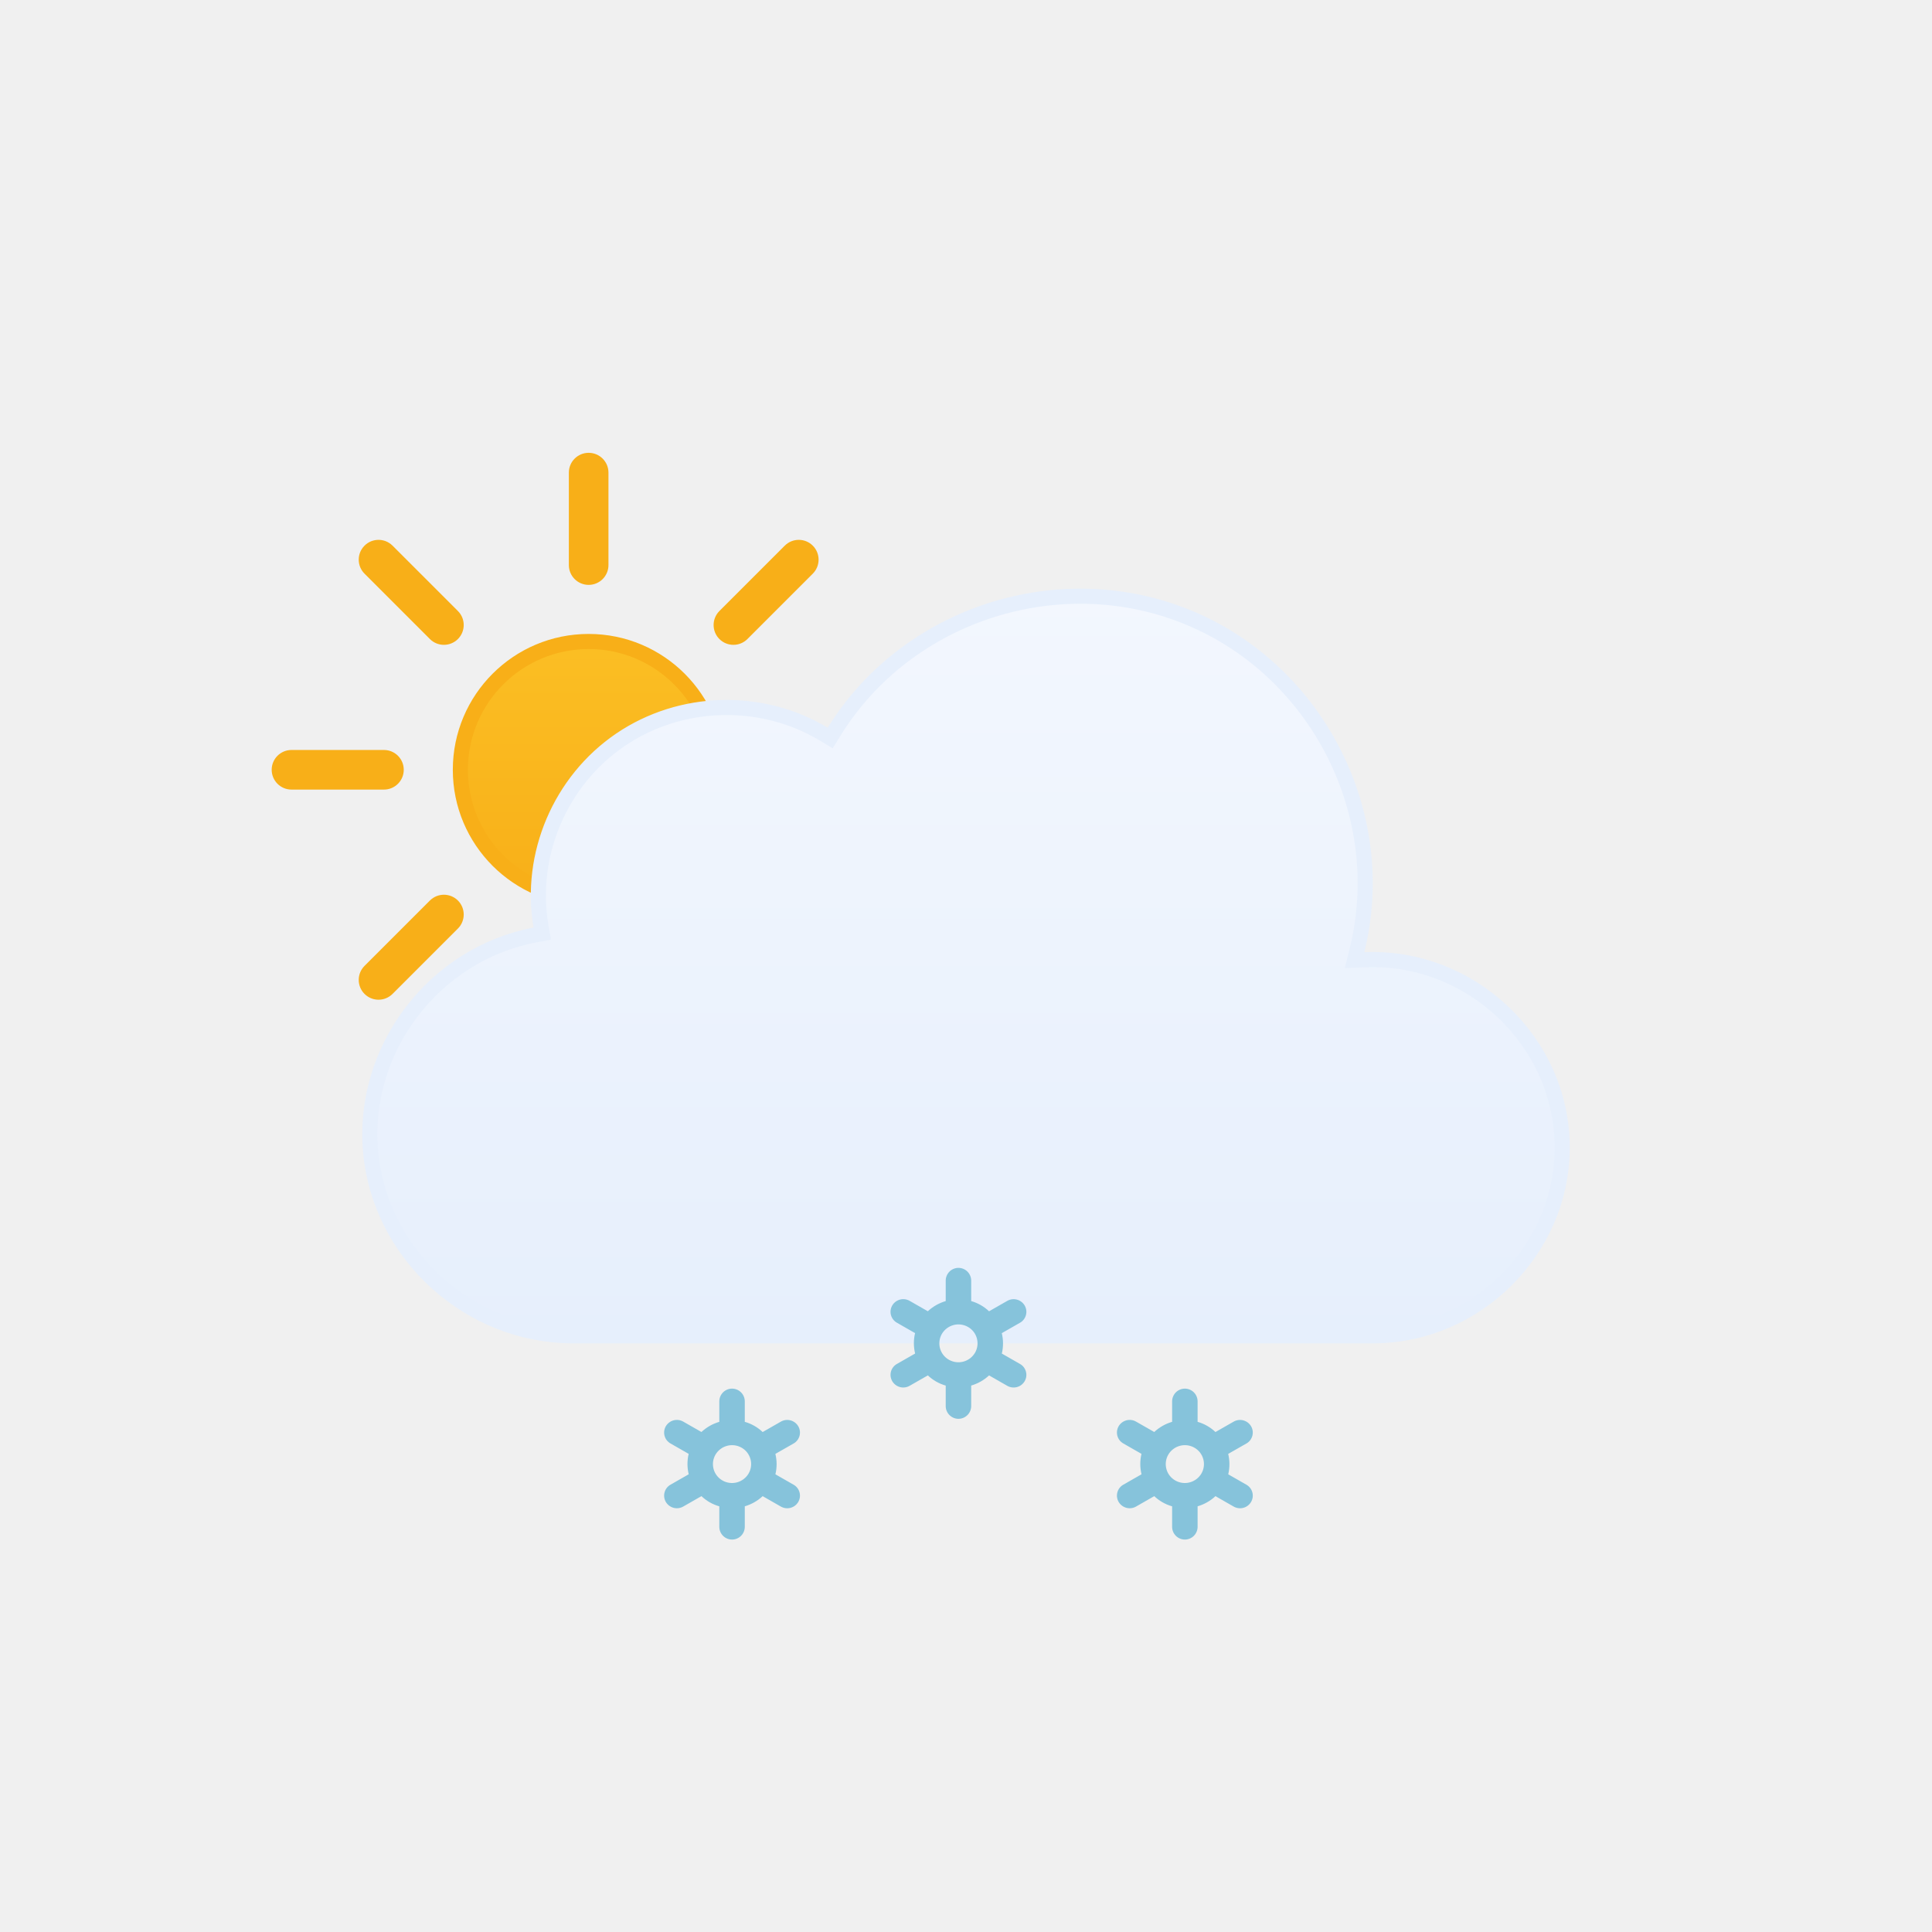
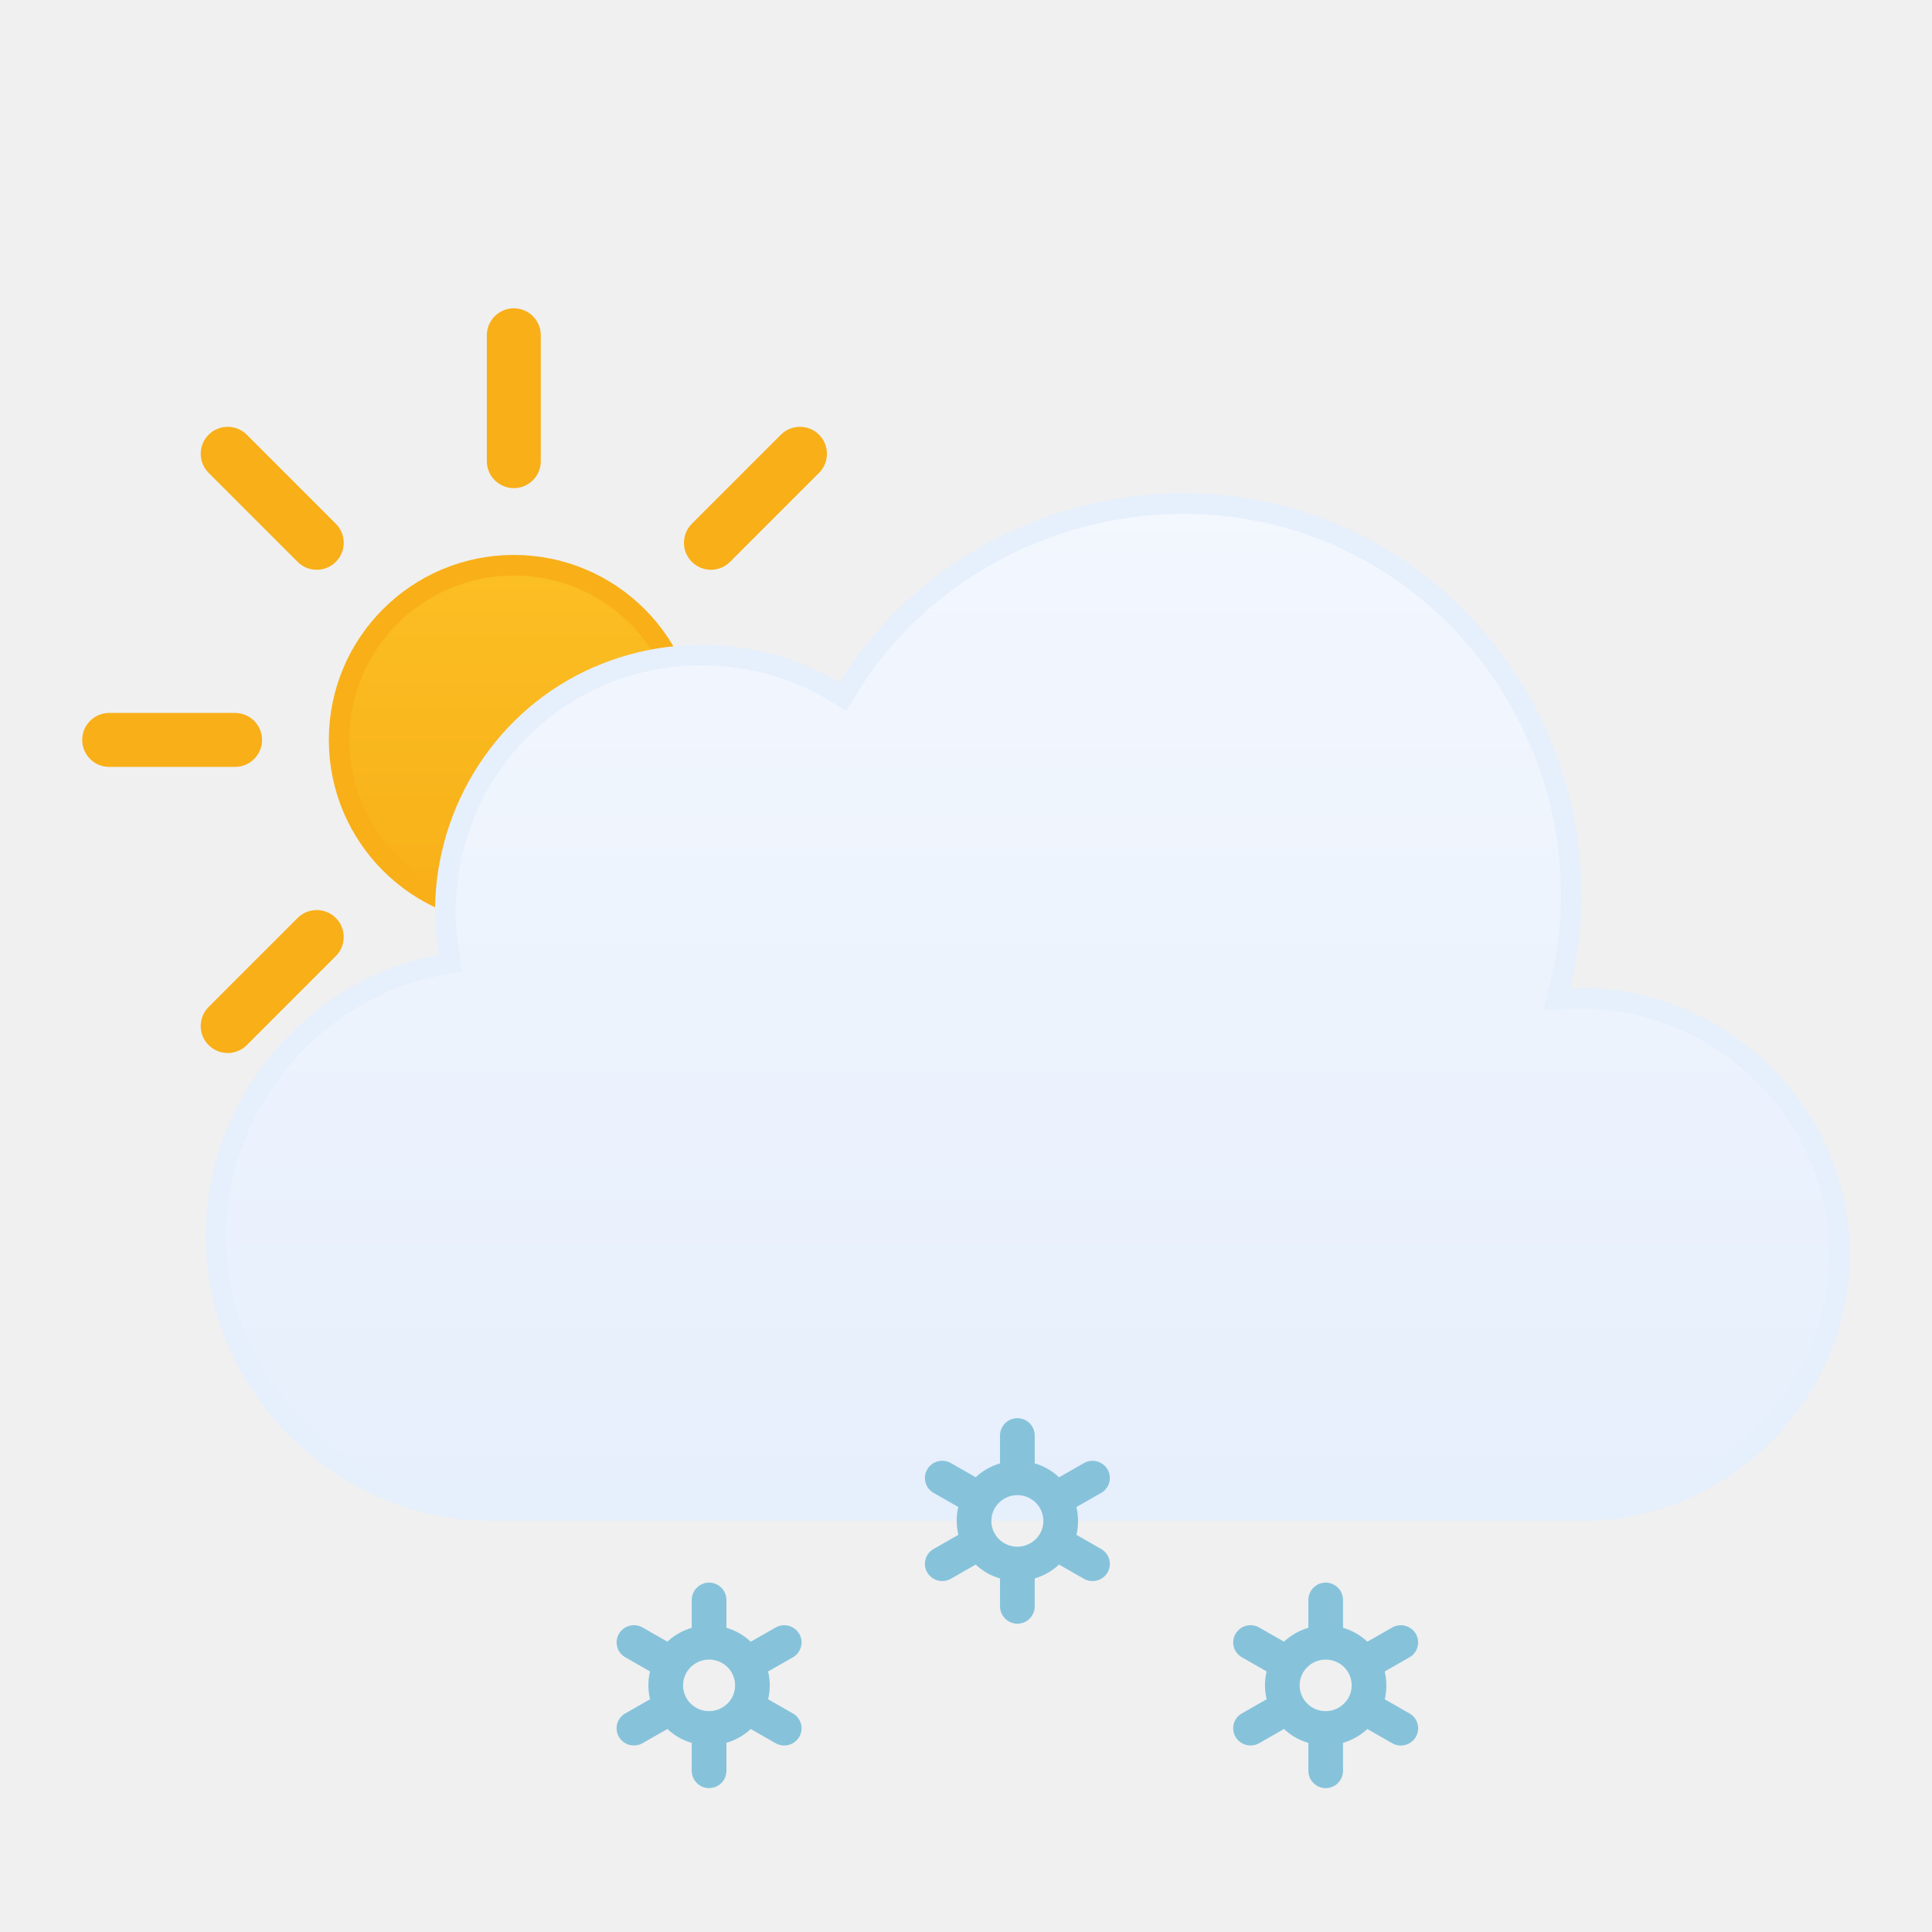
- <svg xmlns="http://www.w3.org/2000/svg" viewBox="0 0 128 128" fill="none">
+ <svg xmlns="http://www.w3.org/2000/svg" viewBox="14 15 94 94" fill="none">
  <g id="partly-cloudy-day-snow" clip-path="url(#clip0_1858_8863)">
    <g id="Sky">
      <g id="Sun">
        <circle id="Core" cx="39" cy="51" r="8.5" fill="url(#paint0_linear_1858_8863)" stroke="#F8AF18" />
        <g id="Rays">
          <path d="M37.688 31.312C37.688 30.588 38.275 30 39 30C39.725 30 40.312 30.588 40.312 31.312V37.438C40.312 38.162 39.725 38.75 39 38.75C38.275 38.75 37.688 38.162 37.688 37.438V31.312Z" fill="#F8AF18" />
          <path d="M51.993 36.151C52.506 35.638 53.337 35.638 53.849 36.151C54.362 36.663 54.362 37.494 53.849 38.007L49.518 42.338C49.006 42.85 48.175 42.85 47.662 42.338C47.15 41.825 47.15 40.994 47.662 40.482L51.993 36.151Z" fill="#F8AF18" />
          <path d="M58.688 49.688C59.412 49.688 60 50.275 60 51C60 51.725 59.412 52.312 58.688 52.312H52.562C51.838 52.312 51.25 51.725 51.25 51C51.25 50.275 51.838 49.688 52.562 49.688H58.688Z" fill="#F8AF18" />
          <path d="M53.849 63.993C54.362 64.506 54.362 65.337 53.849 65.849C53.337 66.362 52.506 66.362 51.993 65.849L47.662 61.518C47.15 61.006 47.15 60.175 47.662 59.662C48.175 59.15 49.006 59.15 49.518 59.662L53.849 63.993Z" fill="#F8AF18" />
          <path d="M37.688 64.562C37.688 63.838 38.275 63.25 39 63.25C39.725 63.25 40.312 63.838 40.312 64.562V70.688C40.312 71.412 39.725 72 39 72C38.275 72 37.688 71.412 37.688 70.688V64.562Z" fill="#F8AF18" />
          <path d="M28.482 59.662C28.994 59.15 29.825 59.15 30.338 59.662C30.851 60.175 30.851 61.006 30.338 61.518L26.007 65.849C25.494 66.362 24.663 66.362 24.151 65.849C23.638 65.337 23.638 64.506 24.151 63.993L28.482 59.662Z" fill="#F8AF18" />
          <path d="M25.438 49.688C26.162 49.688 26.75 50.275 26.75 51C26.75 51.725 26.162 52.312 25.438 52.312H19.312C18.588 52.312 18 51.725 18 51C18 50.275 18.588 49.688 19.312 49.688H25.438Z" fill="#F8AF18" />
          <path d="M30.338 40.482C30.851 40.994 30.851 41.825 30.338 42.338C29.825 42.85 28.994 42.85 28.482 42.338L24.151 38.007C23.638 37.494 23.638 36.663 24.151 36.151C24.663 35.638 25.494 35.638 26.007 36.151L30.338 40.482Z" fill="#F8AF18" />
        </g>
      </g>
      <g id="Clouds">
        <g id="Cloud">
          <path id="Cloud_2" d="M55.262 48.475C60.123 40.611 70.297 37.38 78.815 40.943C87.321 44.502 92.138 54.003 89.903 62.965L89.742 63.614L90.411 63.585C97.42 63.279 103.5 68.992 103.5 76.028C103.5 82.84 97.772 88.5 90.977 88.5H37.954C31.128 88.502 25.203 83.171 24.559 76.36C23.916 69.552 28.737 63.212 35.443 61.945L35.926 61.853L35.842 61.369C35.026 56.624 37.126 51.717 41.105 49.013C45.095 46.301 50.446 46.154 54.58 48.64L55.003 48.895L55.262 48.475Z" fill="url(#paint1_linear_1858_8863)" stroke="#E6EFFC" stroke-miterlimit="10" />
        </g>
      </g>
    </g>
    <g id="Precipitation">
      <g id="Snowflakes">
        <path id="Snowflake 1" d="M52.578 90.366L51.373 89.677C51.479 89.233 51.479 88.769 51.371 88.324L52.578 87.635C52.674 87.581 52.758 87.508 52.825 87.421C52.893 87.334 52.942 87.235 52.971 87.128C53 87.022 53.007 86.911 52.993 86.802C52.978 86.693 52.942 86.588 52.887 86.493C52.773 86.3 52.589 86.16 52.373 86.103C52.157 86.045 51.928 86.075 51.734 86.187L50.528 86.876C50.193 86.559 49.787 86.326 49.344 86.2V84.82C49.337 84.6 49.245 84.392 49.087 84.239C48.93 84.086 48.719 84 48.5 84C48.281 84 48.07 84.086 47.912 84.239C47.755 84.392 47.663 84.6 47.656 84.82V86.2C47.214 86.329 46.808 86.56 46.471 86.874L45.266 86.185C45.072 86.074 44.843 86.044 44.627 86.101C44.411 86.159 44.227 86.299 44.113 86.491C44.058 86.586 44.022 86.692 44.007 86.801C43.993 86.91 44 87.021 44.029 87.127C44.057 87.233 44.107 87.333 44.175 87.42C44.242 87.507 44.326 87.579 44.422 87.633L45.626 88.322C45.52 88.767 45.521 89.231 45.629 89.675L44.422 90.365C44.326 90.419 44.242 90.491 44.175 90.578C44.107 90.665 44.057 90.764 44.029 90.871C44 90.977 43.993 91.088 44.007 91.197C44.022 91.306 44.058 91.412 44.113 91.507C44.227 91.699 44.411 91.839 44.627 91.897C44.843 91.954 45.072 91.924 45.266 91.813L46.472 91.123C46.806 91.441 47.213 91.673 47.656 91.798V93.18C47.663 93.4 47.755 93.608 47.913 93.761C48.07 93.914 48.281 94 48.5 94C48.719 94 48.93 93.914 49.088 93.761C49.245 93.608 49.337 93.4 49.344 93.18V91.797C49.785 91.668 50.191 91.438 50.528 91.124L51.734 91.814C51.928 91.925 52.157 91.955 52.373 91.898C52.589 91.841 52.773 91.701 52.887 91.508C52.942 91.413 52.978 91.308 52.993 91.198C53.007 91.089 53 90.978 52.971 90.872C52.942 90.766 52.893 90.666 52.825 90.579C52.758 90.493 52.674 90.42 52.578 90.366ZM47.866 90.086C47.723 90.005 47.597 89.896 47.496 89.766C47.394 89.635 47.32 89.486 47.277 89.327C47.234 89.167 47.223 89.001 47.244 88.837C47.266 88.673 47.32 88.515 47.403 88.372C47.574 88.084 47.85 87.874 48.174 87.788C48.497 87.702 48.841 87.747 49.132 87.913C49.276 87.994 49.402 88.103 49.503 88.233C49.604 88.364 49.678 88.513 49.721 88.672C49.764 88.832 49.776 88.998 49.754 89.162C49.733 89.326 49.679 89.484 49.596 89.626C49.425 89.915 49.148 90.125 48.825 90.211C48.501 90.297 48.157 90.252 47.866 90.087V90.086Z" fill="#86C3DB" transform="translate(0, 8)" />
        <path id="Snowflake 2" d="M67.578 90.366L66.374 89.677C66.479 89.233 66.479 88.769 66.371 88.324L67.578 87.635C67.674 87.581 67.758 87.508 67.825 87.421C67.893 87.334 67.942 87.235 67.971 87.128C68 87.022 68.007 86.911 67.993 86.802C67.978 86.693 67.942 86.588 67.887 86.493C67.773 86.3 67.589 86.16 67.373 86.103C67.157 86.045 66.928 86.075 66.734 86.187L65.528 86.876C65.193 86.559 64.787 86.326 64.344 86.2V84.82C64.337 84.6 64.245 84.392 64.088 84.239C63.93 84.086 63.719 84 63.5 84C63.281 84 63.07 84.086 62.912 84.239C62.755 84.392 62.663 84.6 62.656 84.82V86.2C62.214 86.329 61.808 86.56 61.471 86.874L60.266 86.185C60.072 86.074 59.843 86.044 59.627 86.101C59.411 86.159 59.227 86.299 59.113 86.491C59.058 86.586 59.022 86.692 59.007 86.801C58.993 86.91 59 87.021 59.029 87.127C59.057 87.233 59.107 87.333 59.175 87.42C59.242 87.507 59.326 87.579 59.422 87.633L60.626 88.322C60.52 88.767 60.521 89.231 60.629 89.675L59.422 90.365C59.326 90.419 59.242 90.491 59.175 90.578C59.107 90.665 59.057 90.764 59.029 90.871C59 90.977 58.993 91.088 59.007 91.197C59.022 91.306 59.058 91.412 59.113 91.507C59.227 91.699 59.411 91.839 59.627 91.897C59.843 91.954 60.072 91.924 60.266 91.813L61.472 91.123C61.806 91.441 62.213 91.673 62.656 91.798V93.18C62.663 93.4 62.755 93.608 62.913 93.761C63.07 93.914 63.281 94 63.5 94C63.719 94 63.93 93.914 64.088 93.761C64.245 93.608 64.337 93.4 64.344 93.18V91.797C64.785 91.668 65.191 91.438 65.528 91.124L66.734 91.814C66.928 91.925 67.157 91.955 67.373 91.898C67.589 91.841 67.773 91.701 67.887 91.508C67.942 91.413 67.978 91.308 67.993 91.198C68.007 91.089 68 90.978 67.971 90.872C67.942 90.766 67.893 90.666 67.825 90.579C67.758 90.493 67.674 90.42 67.578 90.366ZM62.866 90.086C62.723 90.005 62.597 89.896 62.496 89.766C62.394 89.635 62.32 89.486 62.277 89.327C62.234 89.167 62.223 89.001 62.244 88.837C62.266 88.673 62.32 88.515 62.403 88.372C62.574 88.084 62.85 87.874 63.174 87.788C63.497 87.702 63.841 87.747 64.132 87.913C64.276 87.994 64.402 88.103 64.503 88.233C64.604 88.364 64.678 88.513 64.721 88.672C64.764 88.832 64.776 88.998 64.754 89.162C64.733 89.326 64.679 89.484 64.596 89.626C64.425 89.915 64.148 90.125 63.825 90.211C63.501 90.297 63.157 90.252 62.866 90.087V90.086Z" fill="#86C3DB" transform="translate(0, 0)" />
        <path id="Snowflake 3" d="M82.578 90.366L81.374 89.677C81.479 89.233 81.479 88.769 81.371 88.324L82.578 87.635C82.674 87.581 82.758 87.508 82.825 87.421C82.893 87.334 82.942 87.235 82.971 87.128C83 87.022 83.007 86.911 82.993 86.802C82.978 86.693 82.942 86.588 82.887 86.493C82.773 86.3 82.589 86.16 82.373 86.103C82.157 86.045 81.928 86.075 81.734 86.187L80.528 86.876C80.193 86.559 79.787 86.326 79.344 86.2V84.82C79.337 84.6 79.245 84.392 79.088 84.239C78.93 84.086 78.719 84 78.5 84C78.281 84 78.07 84.086 77.912 84.239C77.755 84.392 77.663 84.6 77.656 84.82V86.2C77.214 86.329 76.808 86.56 76.471 86.874L75.266 86.185C75.072 86.074 74.843 86.044 74.627 86.101C74.411 86.159 74.227 86.299 74.113 86.491C74.058 86.586 74.022 86.692 74.007 86.801C73.993 86.91 74 87.021 74.029 87.127C74.058 87.233 74.107 87.333 74.175 87.42C74.242 87.507 74.326 87.579 74.422 87.633L75.626 88.322C75.52 88.767 75.521 89.231 75.629 89.675L74.422 90.365C74.326 90.419 74.242 90.491 74.175 90.578C74.107 90.665 74.058 90.764 74.029 90.871C74 90.977 73.993 91.088 74.007 91.197C74.022 91.306 74.058 91.412 74.113 91.507C74.227 91.699 74.411 91.839 74.627 91.897C74.843 91.954 75.072 91.924 75.266 91.813L76.472 91.123C76.806 91.441 77.213 91.673 77.656 91.798V93.18C77.663 93.4 77.755 93.608 77.913 93.761C78.07 93.914 78.281 94 78.5 94C78.719 94 78.93 93.914 79.088 93.761C79.245 93.608 79.337 93.4 79.344 93.18V91.797C79.785 91.668 80.191 91.438 80.528 91.124L81.734 91.814C81.928 91.925 82.157 91.955 82.373 91.898C82.589 91.841 82.773 91.701 82.887 91.508C82.942 91.413 82.978 91.308 82.993 91.198C83.007 91.089 83 90.978 82.971 90.872C82.942 90.766 82.893 90.666 82.825 90.579C82.758 90.493 82.674 90.42 82.578 90.366ZM77.866 90.086C77.723 90.005 77.597 89.896 77.496 89.766C77.394 89.635 77.32 89.486 77.277 89.327C77.234 89.167 77.223 89.001 77.244 88.837C77.266 88.673 77.32 88.515 77.403 88.372C77.573 88.084 77.85 87.874 78.174 87.788C78.497 87.702 78.841 87.747 79.132 87.913C79.276 87.994 79.402 88.103 79.503 88.233C79.604 88.364 79.678 88.513 79.721 88.672C79.764 88.832 79.776 88.998 79.754 89.162C79.733 89.326 79.679 89.484 79.596 89.626C79.425 89.915 79.148 90.125 78.825 90.211C78.501 90.297 78.157 90.252 77.866 90.087V90.086Z" fill="#86C3DB" transform="translate(0, 8)" />
      </g>
    </g>
  </g>
  <defs>
    <linearGradient id="paint0_linear_1858_8863" x1="39" y1="42" x2="39" y2="60" gradientUnits="userSpaceOnUse">
      <stop stop-color="#FBBF24" />
      <stop offset="1" stop-color="#F8AF18" />
    </linearGradient>
    <linearGradient id="paint1_linear_1858_8863" x1="64.001" y1="39" x2="64.001" y2="89" gradientUnits="userSpaceOnUse">
      <stop stop-color="#F3F7FE" />
      <stop offset="1" stop-color="#E6EFFC" />
    </linearGradient>
    <clipPath id="clip0_1858_8863">
      <rect width="128" height="128" fill="white" />
    </clipPath>
  </defs>
</svg>
